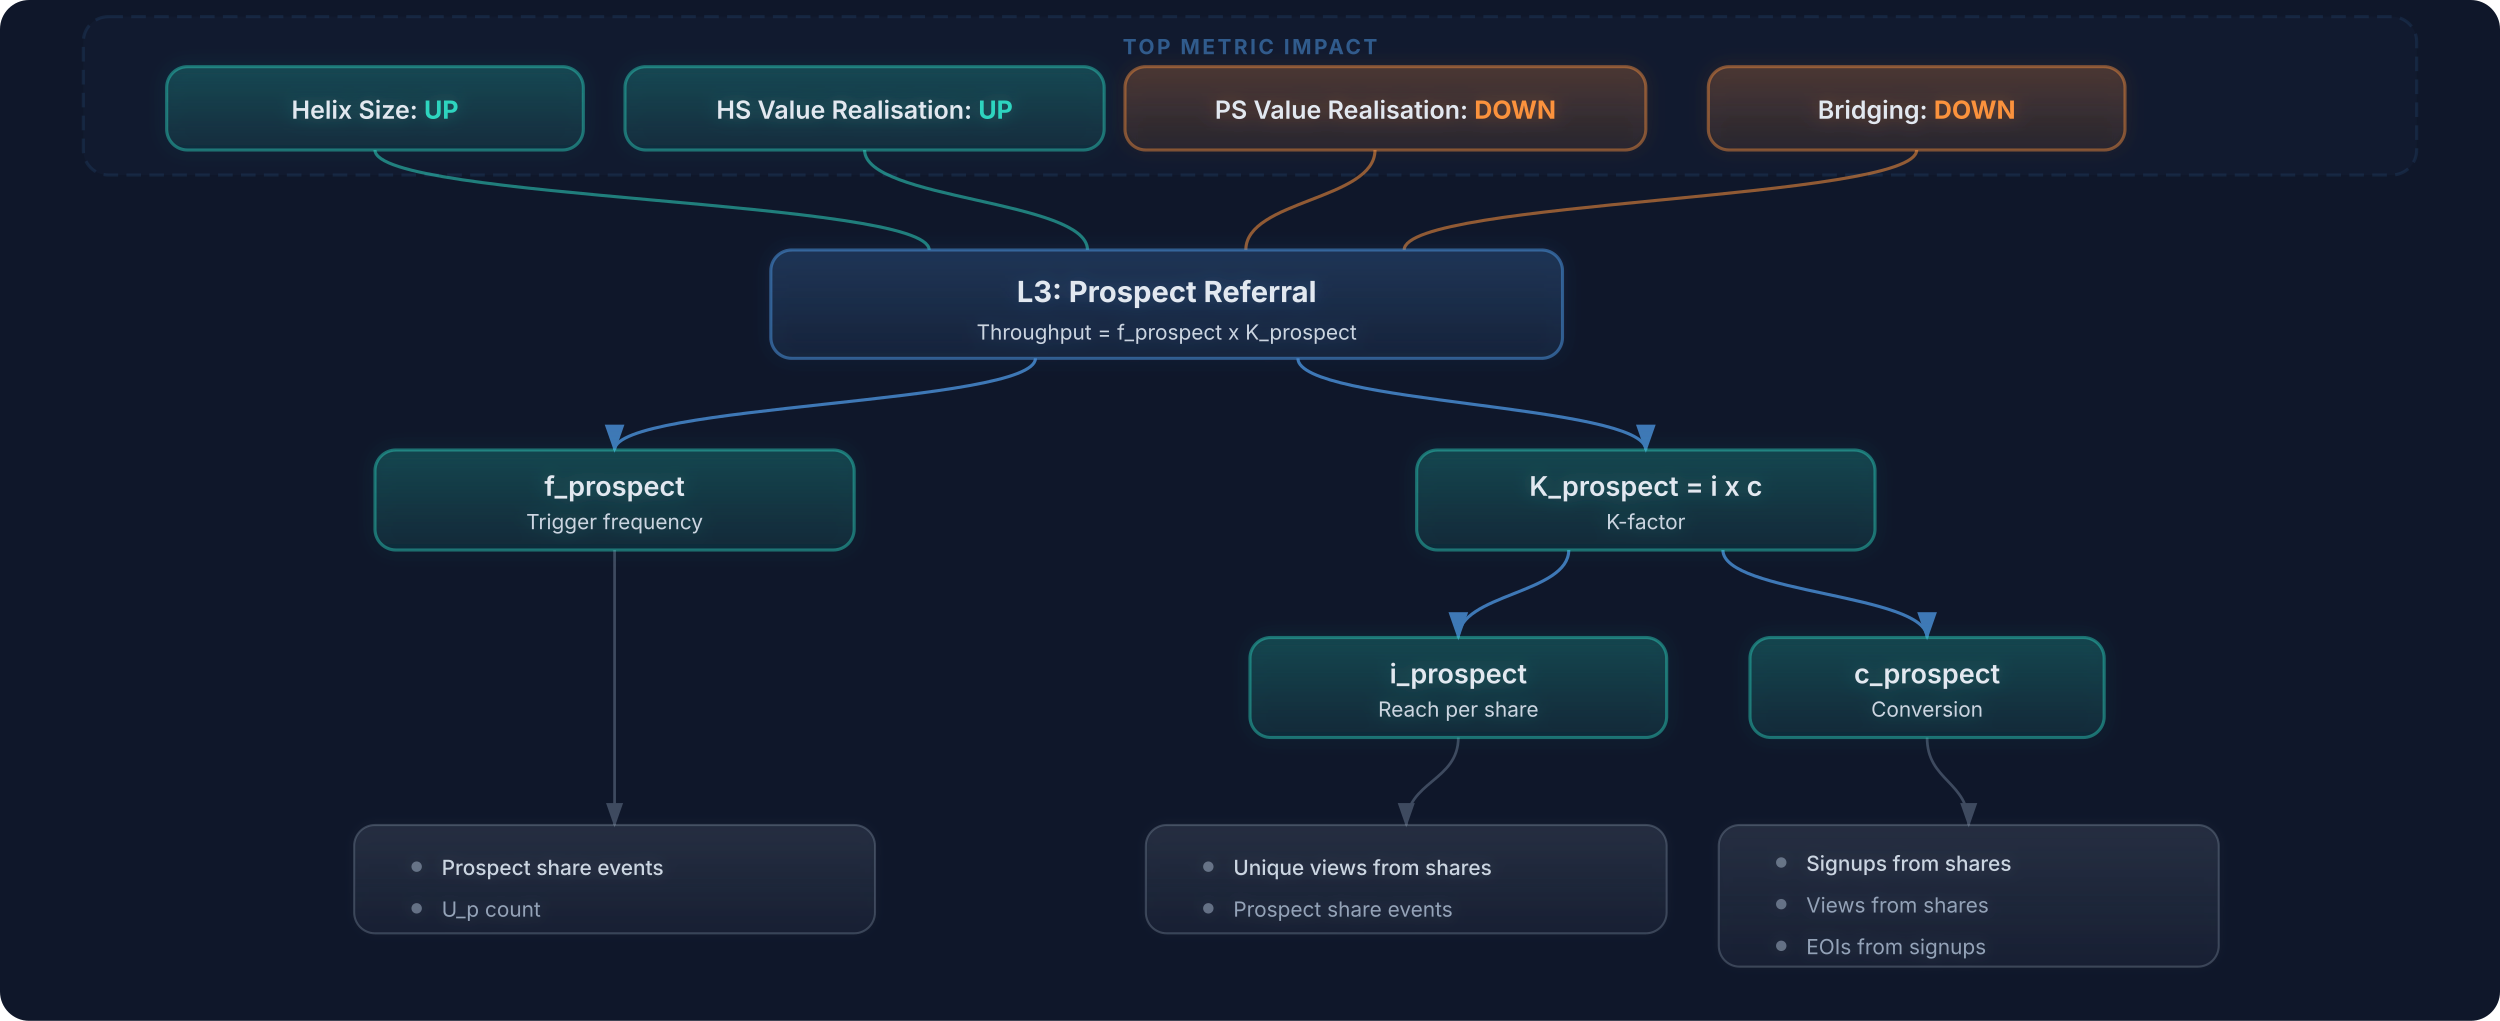
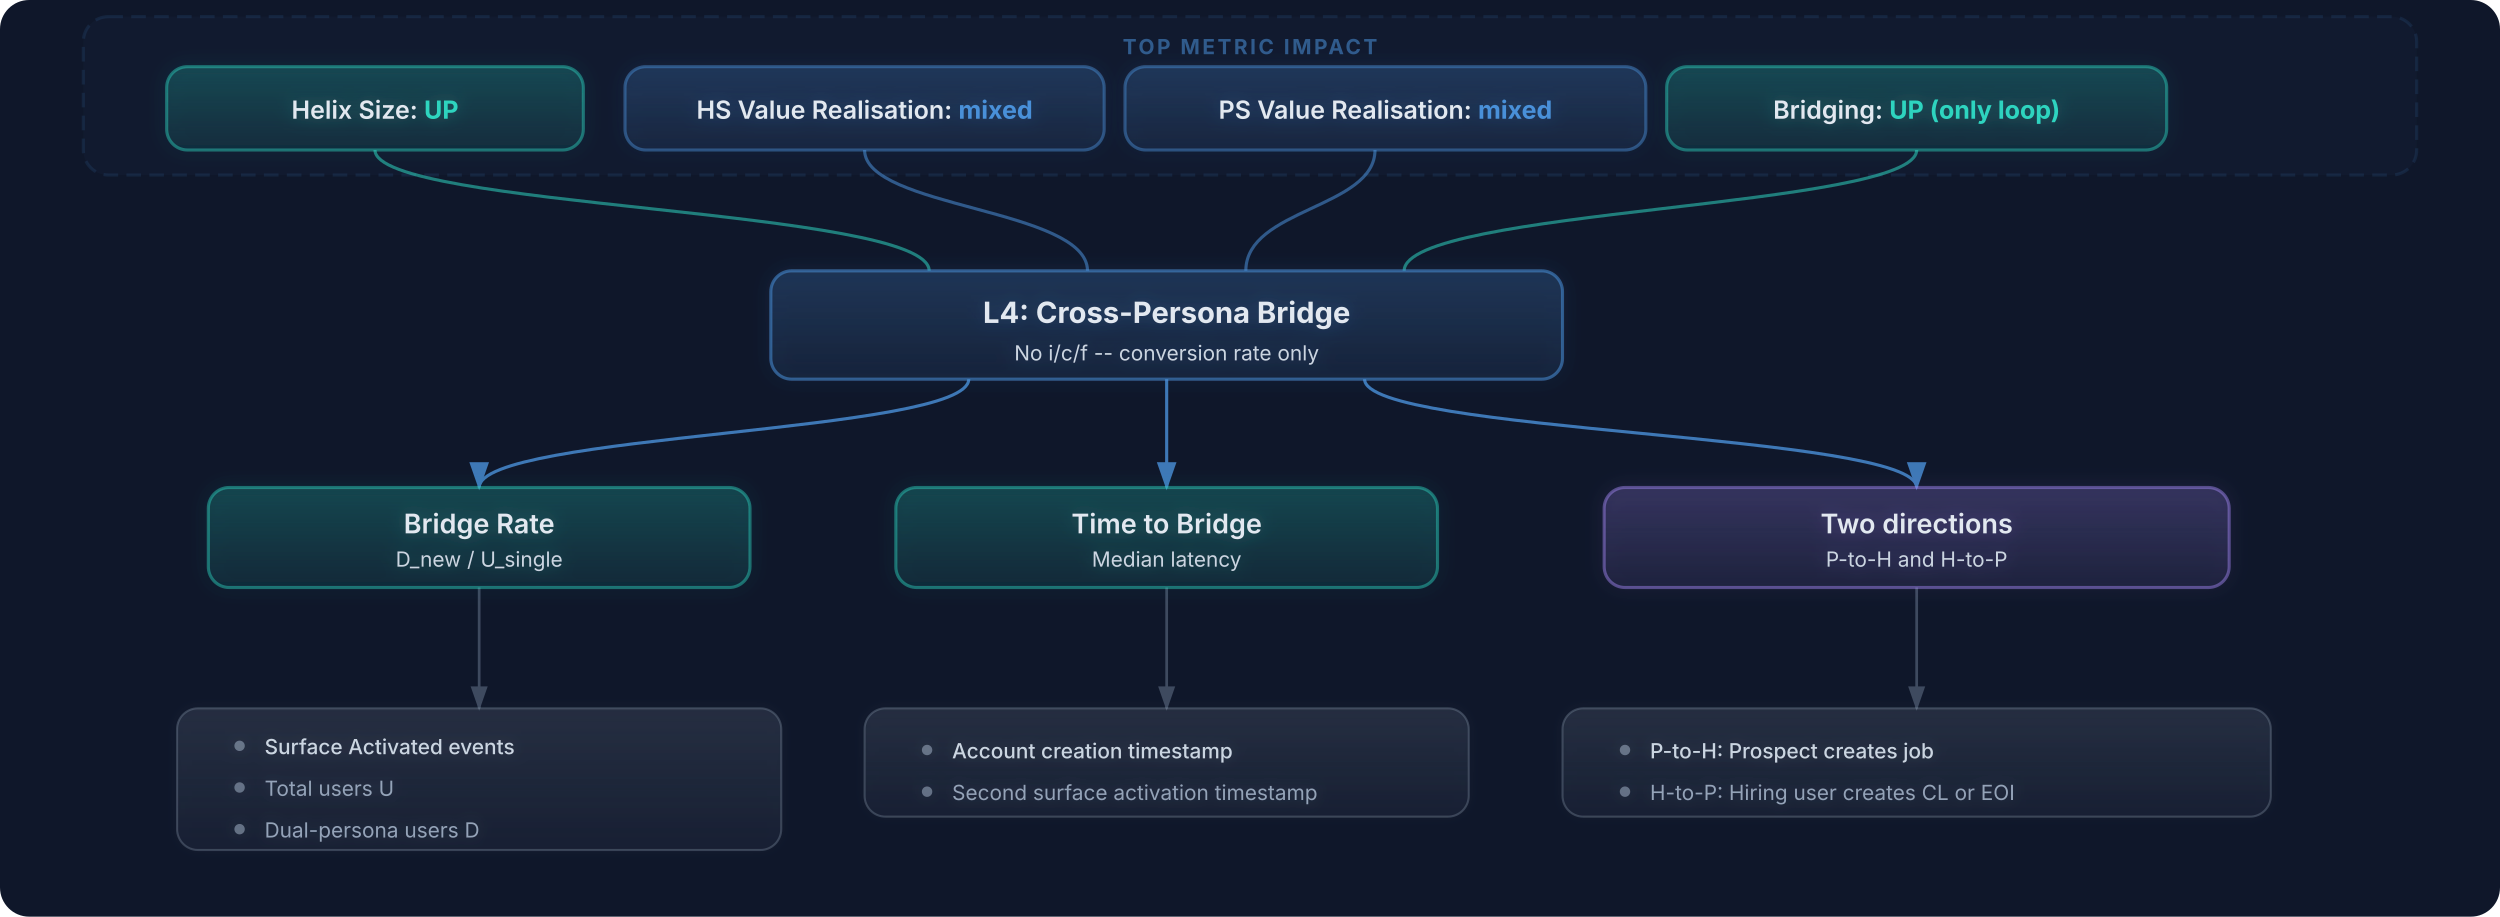
- <svg xmlns="http://www.w3.org/2000/svg" viewBox="0 0 1200 490" font-family="Inter, system-ui, -apple-system, sans-serif">
+ <svg xmlns="http://www.w3.org/2000/svg" viewBox="0 0 1200 440" font-family="Inter, system-ui, -apple-system, sans-serif">
  <defs>
    <filter id="glow-teal" x="-30%" y="-30%" width="160%" height="160%">
      <feGaussianBlur stdDeviation="4" result="blur" />
      <feFlood flood-color="#2DD4BF" flood-opacity="0.3" result="color" />
      <feComposite in="color" in2="blur" operator="in" result="glow" />
      <feMerge>
        <feMergeNode in="glow" />
        <feMergeNode in="SourceGraphic" />
      </feMerge>
    </filter>
    <filter id="glow-blue" x="-30%" y="-30%" width="160%" height="160%">
      <feGaussianBlur stdDeviation="4" result="blur" />
      <feFlood flood-color="#4A90D9" flood-opacity="0.3" result="color" />
      <feComposite in="color" in2="blur" operator="in" result="glow" />
      <feMerge>
        <feMergeNode in="glow" />
        <feMergeNode in="SourceGraphic" />
      </feMerge>
    </filter>
    <filter id="glow-orange" x="-30%" y="-30%" width="160%" height="160%">
      <feGaussianBlur stdDeviation="4" result="blur" />
      <feFlood flood-color="#FB923C" flood-opacity="0.3" result="color" />
      <feComposite in="color" in2="blur" operator="in" result="glow" />
      <feMerge>
        <feMergeNode in="glow" />
        <feMergeNode in="SourceGraphic" />
      </feMerge>
    </filter>
    <filter id="glow-gray" x="-30%" y="-30%" width="160%" height="160%">
      <feGaussianBlur stdDeviation="3" result="blur" />
      <feFlood flood-color="#94a3b8" flood-opacity="0.2" result="color" />
      <feComposite in="color" in2="blur" operator="in" result="glow" />
      <feMerge>
        <feMergeNode in="glow" />
        <feMergeNode in="SourceGraphic" />
      </feMerge>
    </filter>
+     <filter id="glow-purple" x="-30%" y="-30%" width="160%" height="160%">
+       <feGaussianBlur stdDeviation="4" result="blur" />
+       <feFlood flood-color="#A78BFA" flood-opacity="0.3" result="color" />
+       <feComposite in="color" in2="blur" operator="in" result="glow" />
+       <feMerge>
+         <feMergeNode in="glow" />
+         <feMergeNode in="SourceGraphic" />
+       </feMerge>
+     </filter>
    <marker id="arrow-blue" viewBox="0 0 10 7" refX="9" refY="3.5" markerWidth="9" markerHeight="7" orient="auto-start-reverse">
      <path d="M 0 0 L 10 3.5 L 0 7 z" fill="#4A90D9" />
    </marker>
    <marker id="arrow-gray" viewBox="0 0 10 7" refX="9" refY="3.5" markerWidth="9" markerHeight="7" orient="auto-start-reverse">
      <path d="M 0 0 L 10 3.5 L 0 7 z" fill="#64748b" />
    </marker>
    <linearGradient id="grad-teal" x1="0" y1="0" x2="0" y2="1">
      <stop offset="0%" stop-color="#2DD4BF" stop-opacity="0.2" />
      <stop offset="100%" stop-color="#2DD4BF" stop-opacity="0.07" />
    </linearGradient>
    <linearGradient id="grad-blue" x1="0" y1="0" x2="0" y2="1">
      <stop offset="0%" stop-color="#4A90D9" stop-opacity="0.2" />
      <stop offset="100%" stop-color="#4A90D9" stop-opacity="0.07" />
    </linearGradient>
    <linearGradient id="grad-orange" x1="0" y1="0" x2="0" y2="1">
      <stop offset="0%" stop-color="#FB923C" stop-opacity="0.2" />
      <stop offset="100%" stop-color="#FB923C" stop-opacity="0.07" />
    </linearGradient>
    <linearGradient id="grad-gray" x1="0" y1="0" x2="0" y2="1">
      <stop offset="0%" stop-color="#94a3b8" stop-opacity="0.14" />
      <stop offset="100%" stop-color="#94a3b8" stop-opacity="0.05" />
    </linearGradient>
+     <linearGradient id="grad-purple" x1="0" y1="0" x2="0" y2="1">
+       <stop offset="0%" stop-color="#A78BFA" stop-opacity="0.2" />
+       <stop offset="100%" stop-color="#A78BFA" stop-opacity="0.07" />
+     </linearGradient>
  </defs>
-   <rect width="1200" height="490" fill="#0f172a" rx="14" />
+   <rect width="1200" height="440" fill="#0f172a" rx="14" />
  <rect x="40" y="8" width="1120" height="76" rx="12" fill="#4A90D9" fill-opacity="0.03" stroke="#4A90D9" stroke-opacity="0.12" stroke-width="1.5" stroke-dasharray="7 4" />
  <text x="600" y="26" text-anchor="middle" fill="#4A90D9" fill-opacity="0.55" font-size="10" font-weight="700" letter-spacing="0.12em">TOP METRIC IMPACT</text>
-   <path d="M 180,72 C 180,96 446,96 446,120" fill="none" stroke="#2DD4BF" stroke-width="1.5" opacity="0.55" />
-   <path d="M 415,72 C 415,96 522,96 522,120" fill="none" stroke="#2DD4BF" stroke-width="1.5" opacity="0.55" />
-   <path d="M 660,72 C 660,96 598,96 598,120" fill="none" stroke="#FB923C" stroke-width="1.5" opacity="0.55" />
-   <path d="M 920,72 C 920,96 674,96 674,120" fill="none" stroke="#FB923C" stroke-width="1.5" opacity="0.55" />
-   <path d="M 497,172 C 497,194 295,194 295,216" fill="none" stroke="#4A90D9" stroke-width="1.5" marker-end="url(#arrow-blue)" opacity="0.8" />
-   <path d="M 623,172 C 623,194 790,194 790,216" fill="none" stroke="#4A90D9" stroke-width="1.5" marker-end="url(#arrow-blue)" opacity="0.8" />
-   <path d="M 753,264 C 753,285 700,285 700,306" fill="none" stroke="#4A90D9" stroke-width="1.5" marker-end="url(#arrow-blue)" opacity="0.8" />
-   <path d="M 827,264 C 827,285 925,285 925,306" fill="none" stroke="#4A90D9" stroke-width="1.5" marker-end="url(#arrow-blue)" opacity="0.8" />
-   <path d="M 295,264 L 295,396" fill="none" stroke="#64748b" stroke-width="1.3" marker-end="url(#arrow-gray)" opacity="0.55" />
-   <path d="M 700,354 C 700,375 675,375 675,396" fill="none" stroke="#64748b" stroke-width="1.3" marker-end="url(#arrow-gray)" opacity="0.55" />
-   <path d="M 925,354 C 925,375 945,375 945,396" fill="none" stroke="#64748b" stroke-width="1.3" marker-end="url(#arrow-gray)" opacity="0.55" />
+   <path d="M 180,72 C 180,100 446,100 446,130" fill="none" stroke="#2DD4BF" stroke-width="1.5" opacity="0.55" />
+   <path d="M 415,72 C 415,100 522,100 522,130" fill="none" stroke="#4A90D9" stroke-width="1.5" opacity="0.55" />
+   <path d="M 660,72 C 660,100 598,100 598,130" fill="none" stroke="#4A90D9" stroke-width="1.5" opacity="0.55" />
+   <path d="M 920,72 C 920,100 674,100 674,130" fill="none" stroke="#2DD4BF" stroke-width="1.5" opacity="0.55" />
+   <path d="M 465,182 C 465,208 230,208 230,234" fill="none" stroke="#4A90D9" stroke-width="1.5" marker-end="url(#arrow-blue)" opacity="0.8" />
+   <path d="M 560,182 L 560,234" fill="none" stroke="#4A90D9" stroke-width="1.5" marker-end="url(#arrow-blue)" opacity="0.8" />
+   <path d="M 655,182 C 655,208 920,208 920,234" fill="none" stroke="#4A90D9" stroke-width="1.5" marker-end="url(#arrow-blue)" opacity="0.8" />
+   <path d="M 230,282 L 230,340" fill="none" stroke="#64748b" stroke-width="1.3" marker-end="url(#arrow-gray)" opacity="0.55" />
+   <path d="M 560,282 L 560,340" fill="none" stroke="#64748b" stroke-width="1.3" marker-end="url(#arrow-gray)" opacity="0.55" />
+   <path d="M 920,282 L 920,340" fill="none" stroke="#64748b" stroke-width="1.3" marker-end="url(#arrow-gray)" opacity="0.55" />
  <g filter="url(#glow-teal)">
    <rect x="80" y="32" width="200" height="40" rx="10" fill="url(#grad-teal)" stroke="#2DD4BF" stroke-opacity="0.45" stroke-width="1.5" />
    <text x="180" y="57" text-anchor="middle" fill="#e2e8f0" font-size="12" font-weight="600">Helix Size: <tspan fill="#2DD4BF" font-weight="700">UP</tspan>
    </text>
  </g>
-   <g filter="url(#glow-teal)">
-     <rect x="300" y="32" width="230" height="40" rx="10" fill="url(#grad-teal)" stroke="#2DD4BF" stroke-opacity="0.45" stroke-width="1.5" />
-     <text x="415" y="57" text-anchor="middle" fill="#e2e8f0" font-size="12" font-weight="600">HS Value Realisation: <tspan fill="#2DD4BF" font-weight="700">UP</tspan>
-     </text>
-   </g>
-   <g filter="url(#glow-orange)">
-     <rect x="540" y="32" width="250" height="40" rx="10" fill="url(#grad-orange)" stroke="#FB923C" stroke-opacity="0.45" stroke-width="1.5" />
-     <text x="665" y="57" text-anchor="middle" fill="#e2e8f0" font-size="12" font-weight="600">PS Value Realisation: <tspan fill="#FB923C" font-weight="700">DOWN</tspan>
-     </text>
-   </g>
-   <g filter="url(#glow-orange)">
-     <rect x="820" y="32" width="200" height="40" rx="10" fill="url(#grad-orange)" stroke="#FB923C" stroke-opacity="0.45" stroke-width="1.5" />
-     <text x="920" y="57" text-anchor="middle" fill="#e2e8f0" font-size="12" font-weight="600">Bridging: <tspan fill="#FB923C" font-weight="700">DOWN</tspan>
+   <g filter="url(#glow-blue)">
+     <rect x="300" y="32" width="230" height="40" rx="10" fill="url(#grad-blue)" stroke="#4A90D9" stroke-opacity="0.45" stroke-width="1.5" />
+     <text x="415" y="57" text-anchor="middle" fill="#e2e8f0" font-size="12" font-weight="600">HS Value Realisation: <tspan fill="#4A90D9" font-weight="700">mixed</tspan>
    </text>
  </g>
  <g filter="url(#glow-blue)">
-     <rect x="370" y="120" width="380" height="52" rx="10" fill="url(#grad-blue)" stroke="#4A90D9" stroke-opacity="0.55" stroke-width="1.5" />
-     <text x="560" y="145" text-anchor="middle" fill="#e2e8f0" font-size="14" font-weight="700">L3: Prospect Referral</text>
-     <text x="560" y="163" text-anchor="middle" fill="#cbd5e1" font-size="10">Throughput = f_prospect x K_prospect</text>
+     <rect x="540" y="32" width="250" height="40" rx="10" fill="url(#grad-blue)" stroke="#4A90D9" stroke-opacity="0.45" stroke-width="1.5" />
+     <text x="665" y="57" text-anchor="middle" fill="#e2e8f0" font-size="12" font-weight="600">PS Value Realisation: <tspan fill="#4A90D9" font-weight="700">mixed</tspan>
+     </text>
  </g>
  <g filter="url(#glow-teal)">
-     <rect x="180" y="216" width="230" height="48" rx="10" fill="url(#grad-teal)" stroke="#2DD4BF" stroke-opacity="0.45" stroke-width="1.5" />
-     <text x="295" y="238" text-anchor="middle" fill="#e2e8f0" font-size="13" font-weight="600">f_prospect</text>
-     <text x="295" y="254" text-anchor="middle" fill="#cbd5e1" font-size="10">Trigger frequency</text>
+     <rect x="800" y="32" width="240" height="40" rx="10" fill="url(#grad-teal)" stroke="#2DD4BF" stroke-opacity="0.45" stroke-width="1.5" />
+     <text x="920" y="57" text-anchor="middle" fill="#e2e8f0" font-size="12" font-weight="600">Bridging: <tspan fill="#2DD4BF" font-weight="700">UP (only loop)</tspan>
+     </text>
+   </g>
+   <g filter="url(#glow-blue)">
+     <rect x="370" y="130" width="380" height="52" rx="10" fill="url(#grad-blue)" stroke="#4A90D9" stroke-opacity="0.55" stroke-width="1.5" />
+     <text x="560" y="155" text-anchor="middle" fill="#e2e8f0" font-size="14" font-weight="700">L4: Cross-Persona Bridge</text>
+     <text x="560" y="173" text-anchor="middle" fill="#cbd5e1" font-size="10">No i/c/f -- conversion rate only</text>
  </g>
  <g filter="url(#glow-teal)">
-     <rect x="680" y="216" width="220" height="48" rx="10" fill="url(#grad-teal)" stroke="#2DD4BF" stroke-opacity="0.45" stroke-width="1.5" />
-     <text x="790" y="238" text-anchor="middle" fill="#e2e8f0" font-size="13" font-weight="600">K_prospect = i x c</text>
-     <text x="790" y="254" text-anchor="middle" fill="#cbd5e1" font-size="10">K-factor</text>
+     <rect x="100" y="234" width="260" height="48" rx="10" fill="url(#grad-teal)" stroke="#2DD4BF" stroke-opacity="0.45" stroke-width="1.5" />
+     <text x="230" y="256" text-anchor="middle" fill="#e2e8f0" font-size="13" font-weight="600">Bridge Rate</text>
+     <text x="230" y="272" text-anchor="middle" fill="#cbd5e1" font-size="10">D_new / U_single</text>
  </g>
  <g filter="url(#glow-teal)">
-     <rect x="600" y="306" width="200" height="48" rx="10" fill="url(#grad-teal)" stroke="#2DD4BF" stroke-opacity="0.45" stroke-width="1.5" />
-     <text x="700" y="328" text-anchor="middle" fill="#e2e8f0" font-size="13" font-weight="600">i_prospect</text>
-     <text x="700" y="344" text-anchor="middle" fill="#cbd5e1" font-size="10">Reach per share</text>
+     <rect x="430" y="234" width="260" height="48" rx="10" fill="url(#grad-teal)" stroke="#2DD4BF" stroke-opacity="0.45" stroke-width="1.5" />
+     <text x="560" y="256" text-anchor="middle" fill="#e2e8f0" font-size="13" font-weight="600">Time to Bridge</text>
+     <text x="560" y="272" text-anchor="middle" fill="#cbd5e1" font-size="10">Median latency</text>
  </g>
-   <g filter="url(#glow-teal)">
-     <rect x="840" y="306" width="170" height="48" rx="10" fill="url(#grad-teal)" stroke="#2DD4BF" stroke-opacity="0.45" stroke-width="1.5" />
-     <text x="925" y="328" text-anchor="middle" fill="#e2e8f0" font-size="13" font-weight="600">c_prospect</text>
-     <text x="925" y="344" text-anchor="middle" fill="#cbd5e1" font-size="10">Conversion</text>
+   <g filter="url(#glow-purple)">
+     <rect x="770" y="234" width="300" height="48" rx="10" fill="url(#grad-purple)" stroke="#A78BFA" stroke-opacity="0.45" stroke-width="1.5" />
+     <text x="920" y="256" text-anchor="middle" fill="#e2e8f0" font-size="13" font-weight="600">Two directions</text>
+     <text x="920" y="272" text-anchor="middle" fill="#cbd5e1" font-size="10">P-to-H and H-to-P</text>
  </g>
  <g filter="url(#glow-gray)">
-     <rect x="170" y="396" width="250" height="52" rx="10" fill="url(#grad-gray)" stroke="#94a3b8" stroke-opacity="0.3" stroke-width="1" />
-     <circle cx="200" cy="416" r="2.5" fill="#94a3b8" fill-opacity="0.6" />
-     <text x="212" y="420" fill="#cbd5e1" font-size="10" font-weight="500">Prospect share events</text>
-     <circle cx="200" cy="436" r="2.5" fill="#94a3b8" fill-opacity="0.6" />
-     <text x="212" y="440" fill="#94a3b8" font-size="10">U_p count</text>
+     <rect x="85" y="340" width="290" height="68" rx="10" fill="url(#grad-gray)" stroke="#94a3b8" stroke-opacity="0.3" stroke-width="1" />
+     <circle cx="115" cy="358" r="2.5" fill="#94a3b8" fill-opacity="0.6" />
+     <text x="127" y="362" fill="#cbd5e1" font-size="10" font-weight="500">Surface Activated events</text>
+     <circle cx="115" cy="378" r="2.5" fill="#94a3b8" fill-opacity="0.6" />
+     <text x="127" y="382" fill="#94a3b8" font-size="10">Total users U</text>
+     <circle cx="115" cy="398" r="2.5" fill="#94a3b8" fill-opacity="0.6" />
+     <text x="127" y="402" fill="#94a3b8" font-size="10">Dual-persona users D</text>
  </g>
  <g filter="url(#glow-gray)">
-     <rect x="550" y="396" width="250" height="52" rx="10" fill="url(#grad-gray)" stroke="#94a3b8" stroke-opacity="0.3" stroke-width="1" />
-     <circle cx="580" cy="416" r="2.5" fill="#94a3b8" fill-opacity="0.6" />
-     <text x="592" y="420" fill="#cbd5e1" font-size="10" font-weight="500">Unique views from shares</text>
-     <circle cx="580" cy="436" r="2.5" fill="#94a3b8" fill-opacity="0.6" />
-     <text x="592" y="440" fill="#94a3b8" font-size="10">Prospect share events</text>
+     <rect x="415" y="340" width="290" height="52" rx="10" fill="url(#grad-gray)" stroke="#94a3b8" stroke-opacity="0.3" stroke-width="1" />
+     <circle cx="445" cy="360" r="2.5" fill="#94a3b8" fill-opacity="0.6" />
+     <text x="457" y="364" fill="#cbd5e1" font-size="10" font-weight="500">Account creation timestamp</text>
+     <circle cx="445" cy="380" r="2.5" fill="#94a3b8" fill-opacity="0.6" />
+     <text x="457" y="384" fill="#94a3b8" font-size="10">Second surface activation timestamp</text>
  </g>
  <g filter="url(#glow-gray)">
-     <rect x="825" y="396" width="240" height="68" rx="10" fill="url(#grad-gray)" stroke="#94a3b8" stroke-opacity="0.3" stroke-width="1" />
-     <circle cx="855" cy="414" r="2.5" fill="#94a3b8" fill-opacity="0.6" />
-     <text x="867" y="418" fill="#cbd5e1" font-size="10" font-weight="500">Signups from shares</text>
-     <circle cx="855" cy="434" r="2.5" fill="#94a3b8" fill-opacity="0.6" />
-     <text x="867" y="438" fill="#94a3b8" font-size="10">Views from shares</text>
-     <circle cx="855" cy="454" r="2.5" fill="#94a3b8" fill-opacity="0.6" />
-     <text x="867" y="458" fill="#94a3b8" font-size="10">EOIs from signups</text>
+     <rect x="750" y="340" width="340" height="52" rx="10" fill="url(#grad-gray)" stroke="#94a3b8" stroke-opacity="0.3" stroke-width="1" />
+     <circle cx="780" cy="360" r="2.5" fill="#94a3b8" fill-opacity="0.6" />
+     <text x="792" y="364" fill="#cbd5e1" font-size="10" font-weight="500">P-to-H: Prospect creates job</text>
+     <circle cx="780" cy="380" r="2.5" fill="#94a3b8" fill-opacity="0.6" />
+     <text x="792" y="384" fill="#94a3b8" font-size="10">H-to-P: Hiring user creates CL or EOI</text>
  </g>
</svg>
